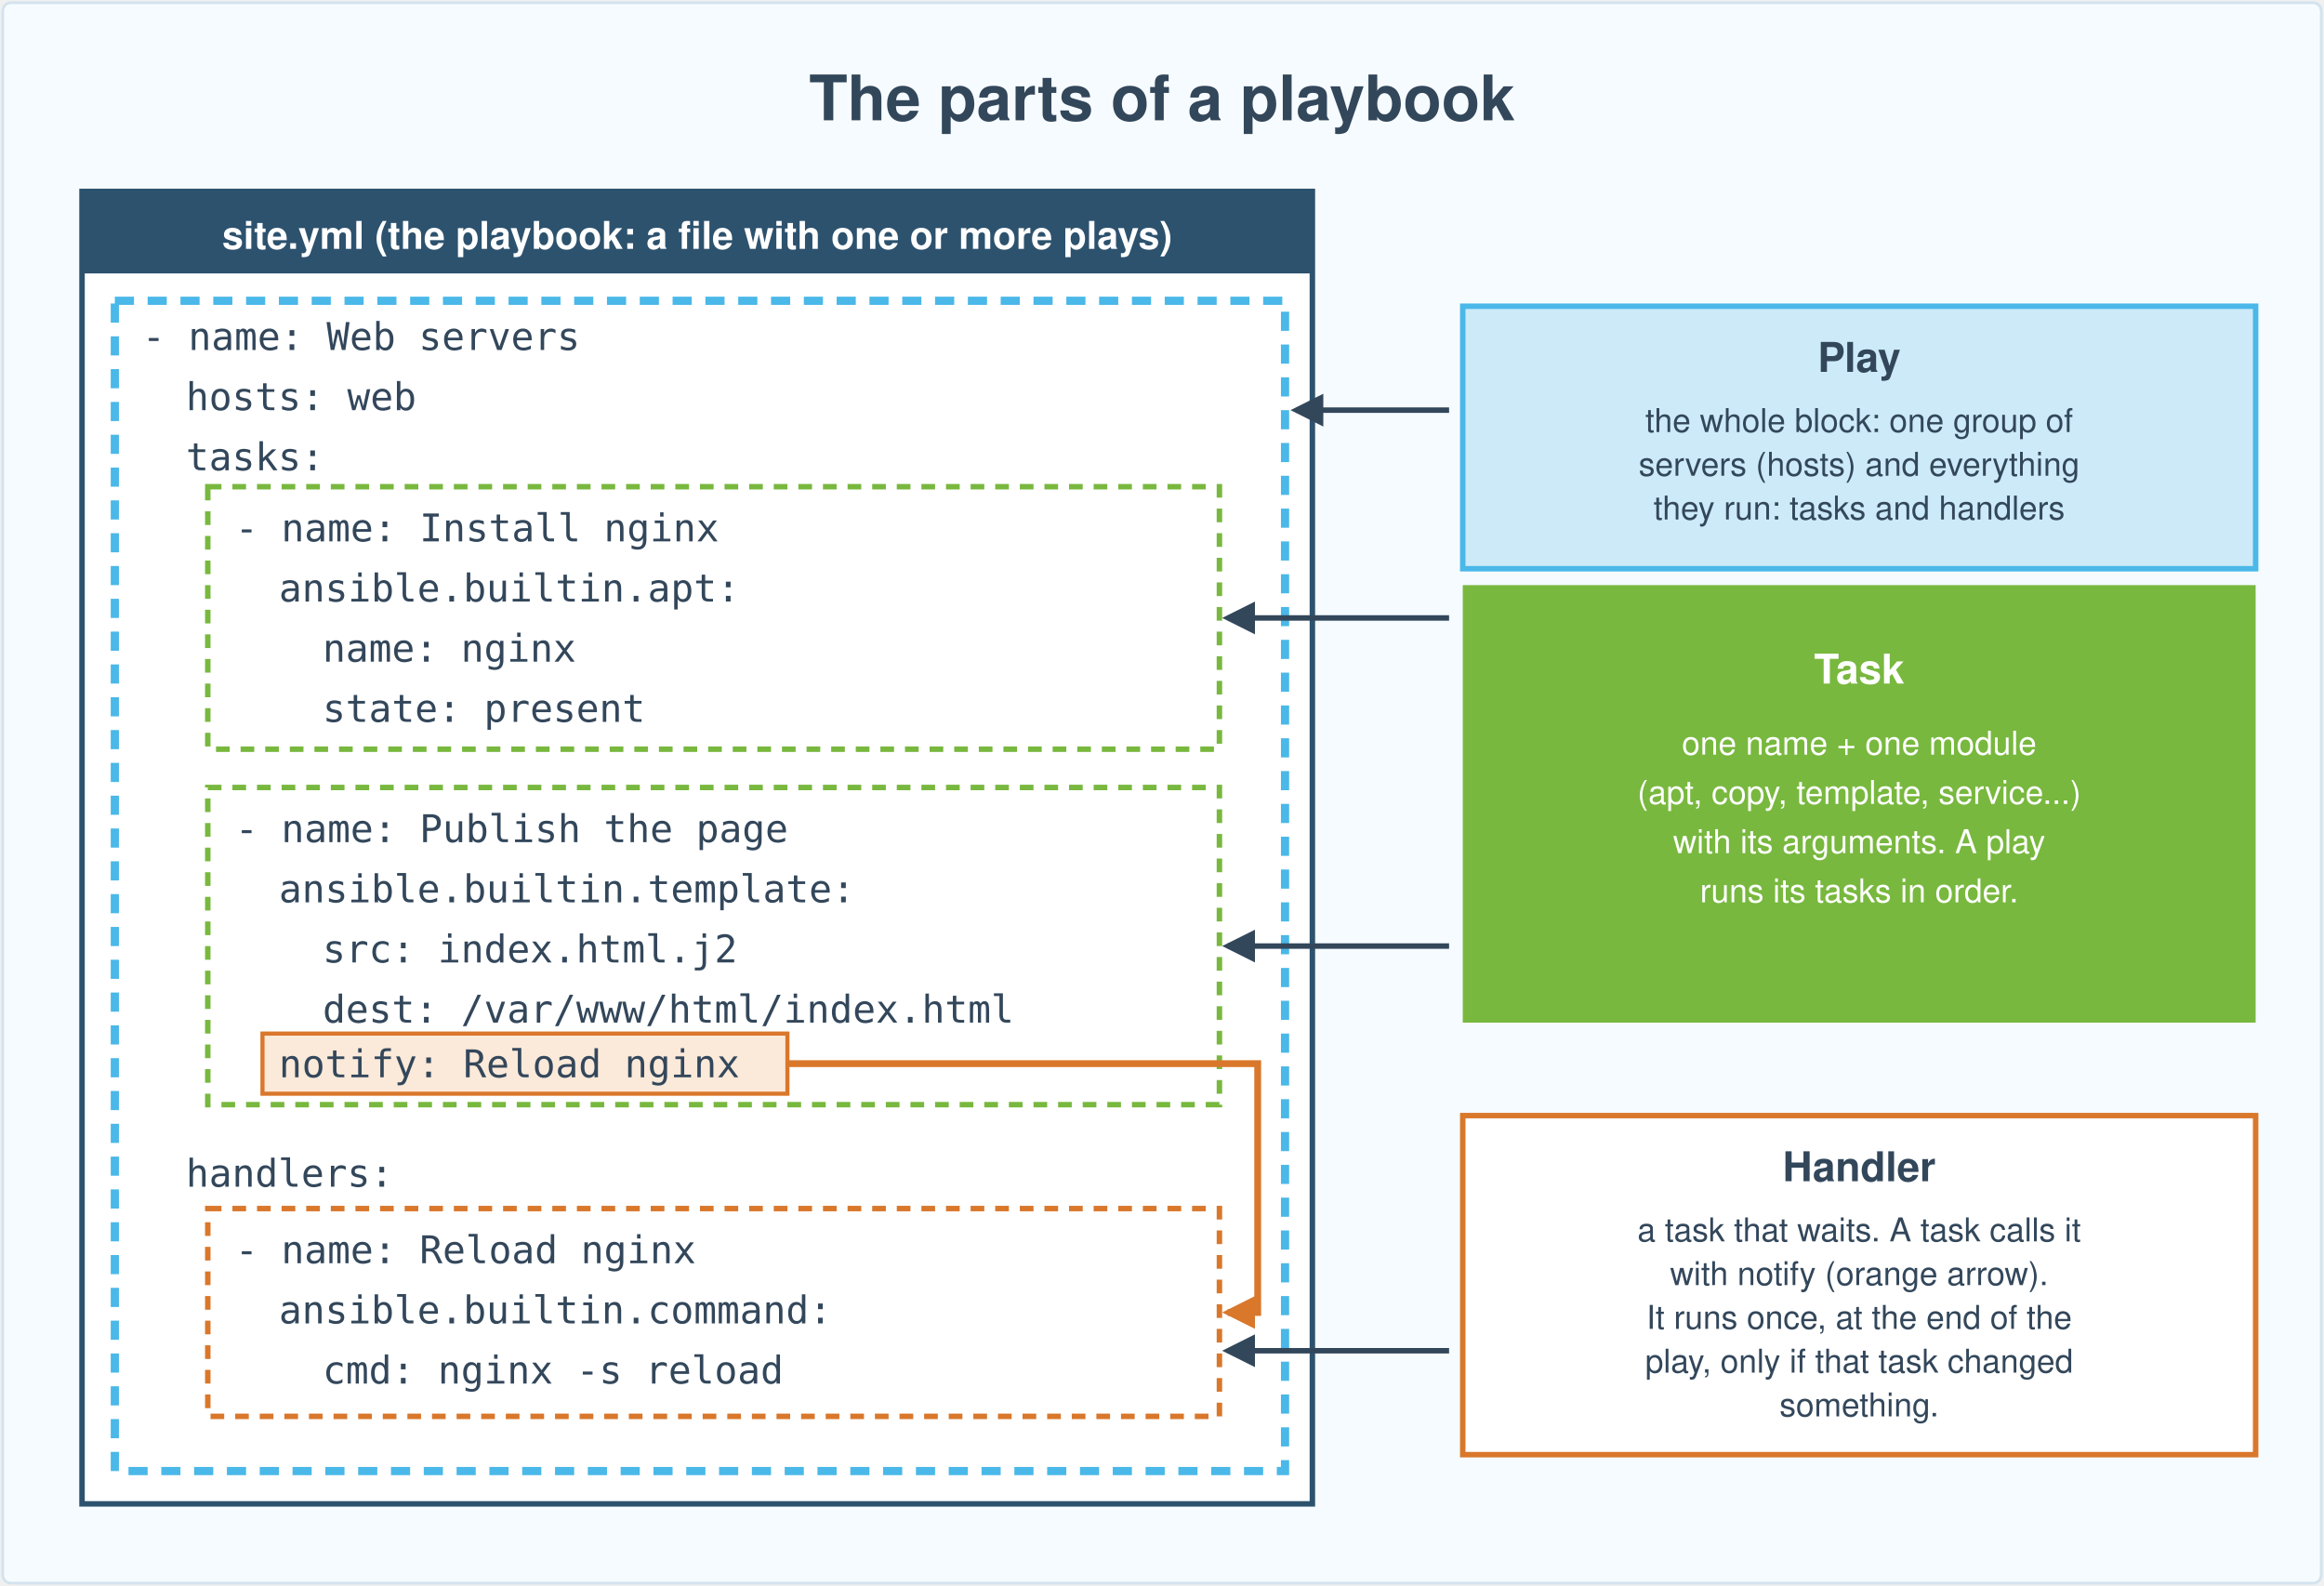
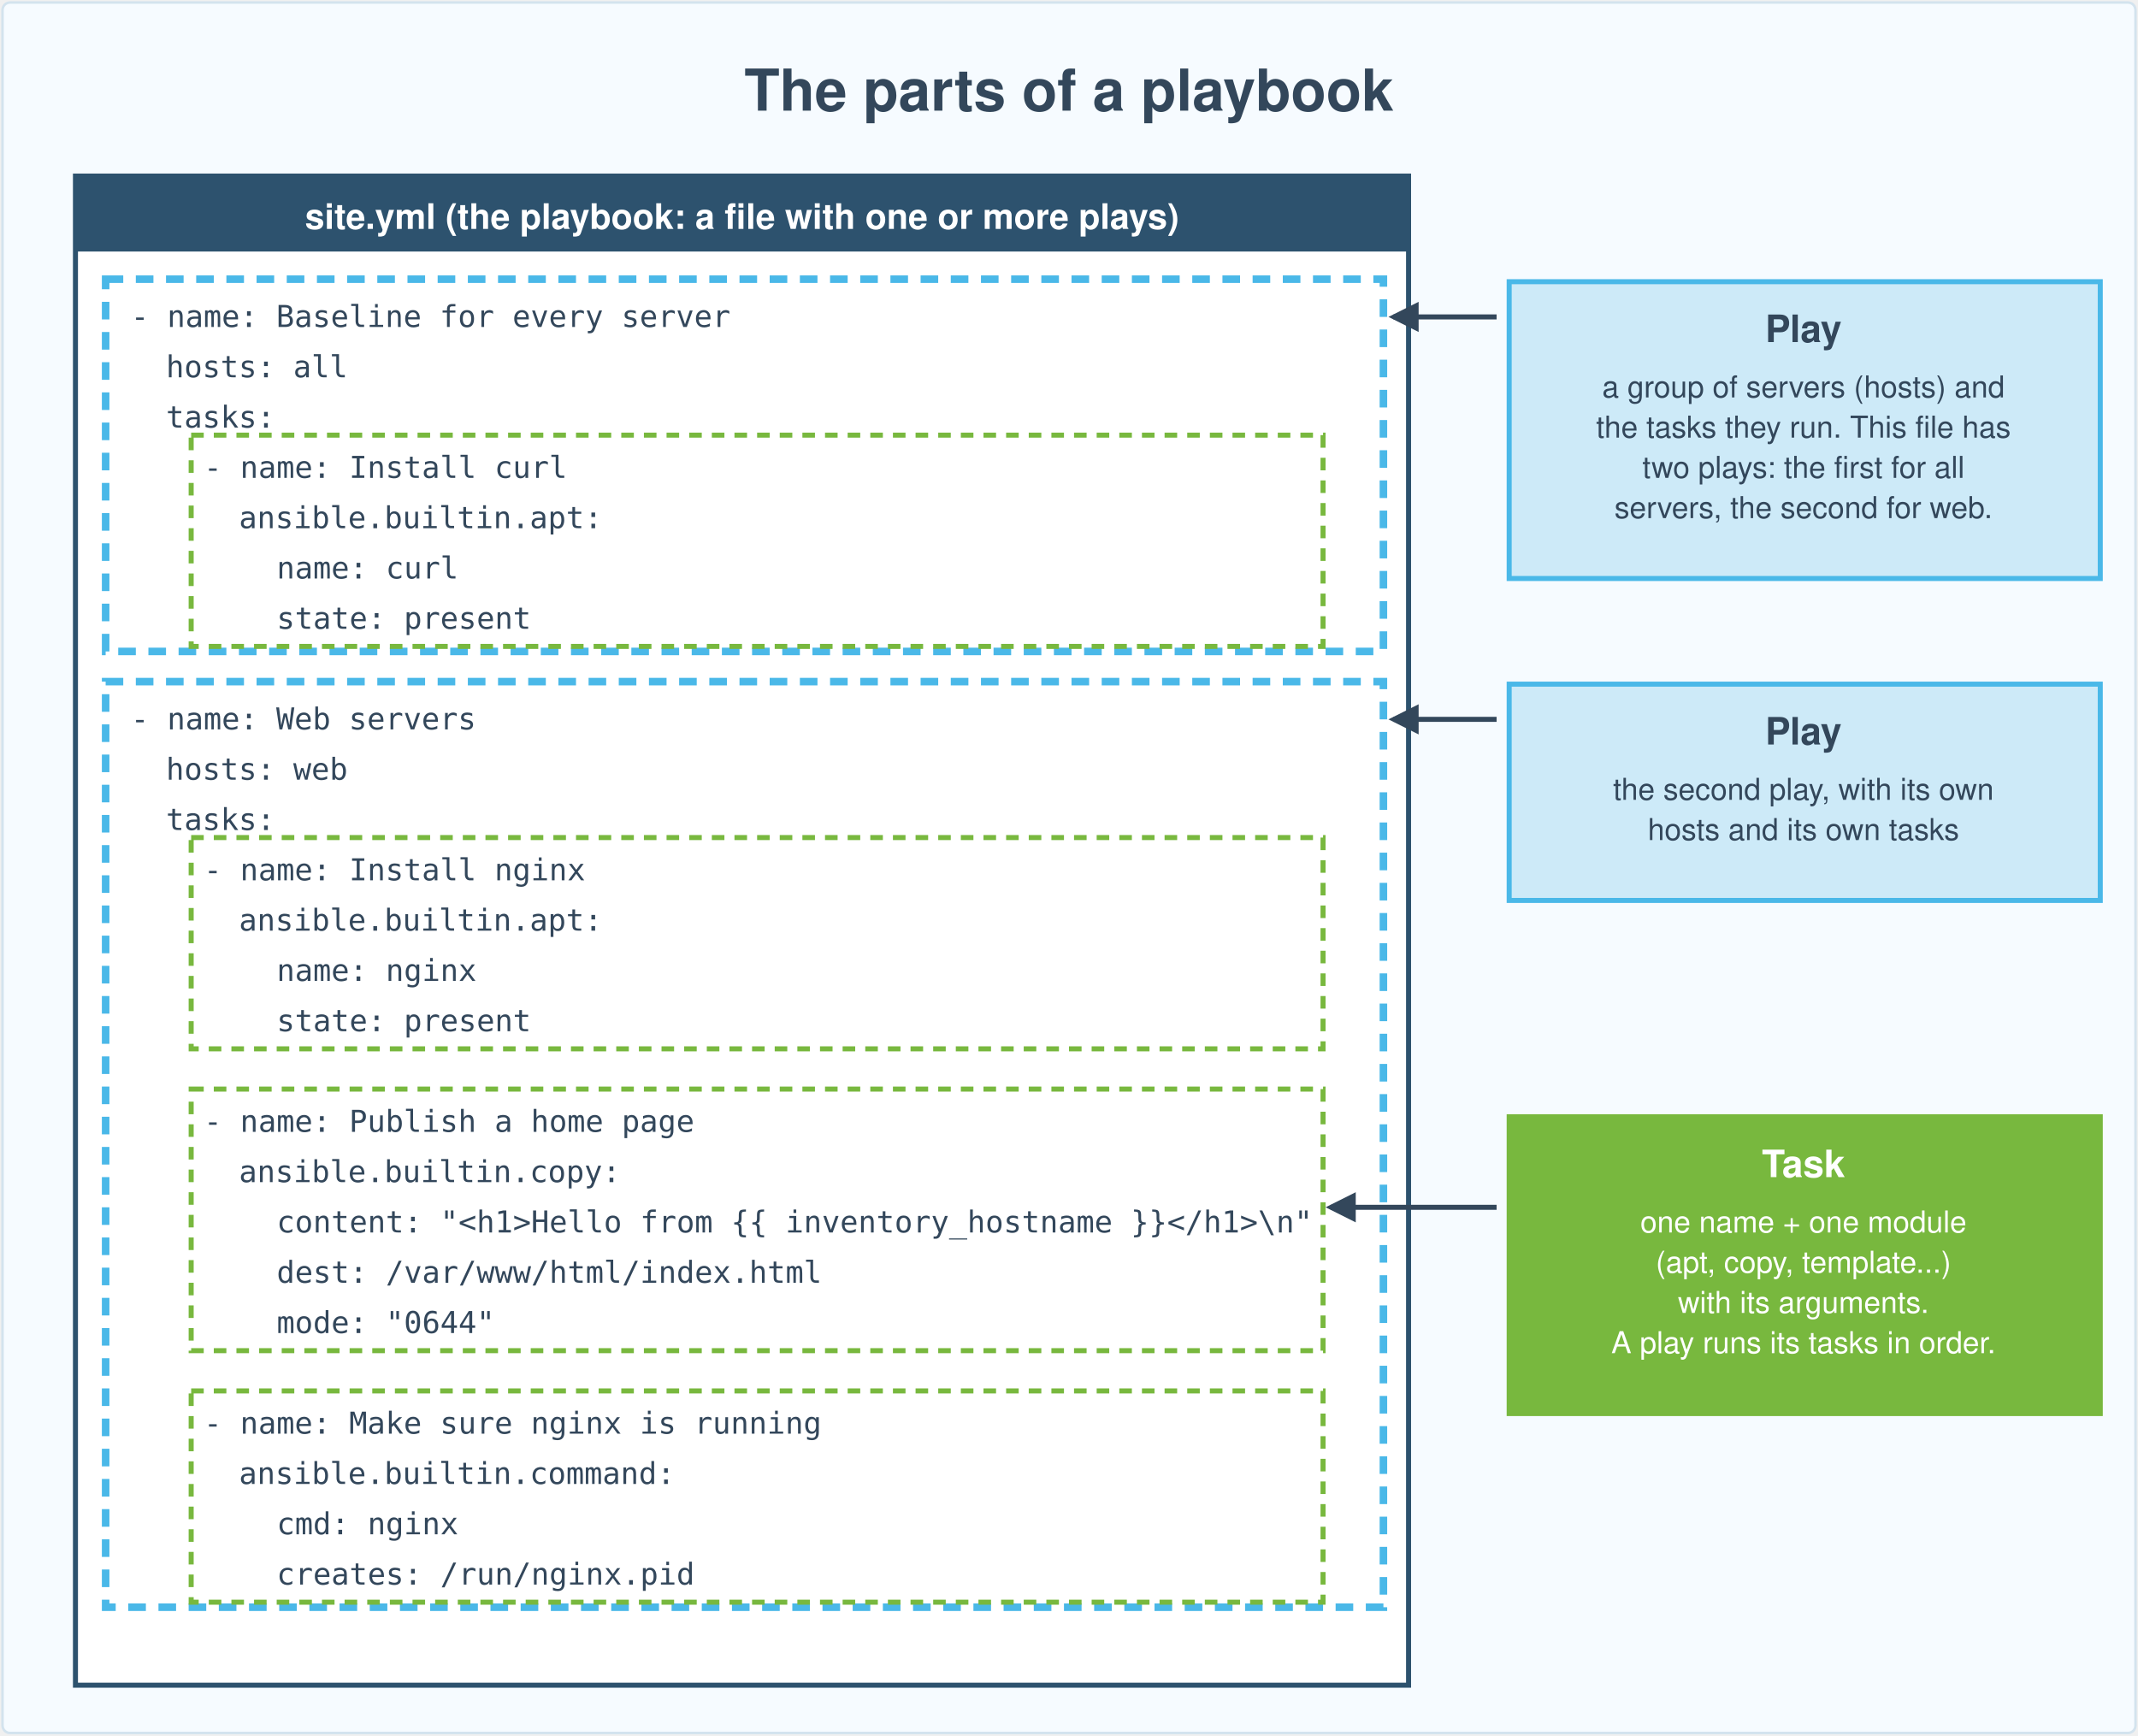
- <svg xmlns="http://www.w3.org/2000/svg" viewBox="0 0 850 580" font-family="Helvetica, Arial, sans-serif" font-weight="700" text-anchor="middle">
+ <svg xmlns="http://www.w3.org/2000/svg" viewBox="0 0 850 690" font-family="Helvetica, Arial, sans-serif" font-weight="700" text-anchor="middle">
  <defs>
    <marker id="arrow" markerUnits="userSpaceOnUse" markerWidth="12" markerHeight="12" refX="10" refY="6" orient="auto">
      <path d="M0 0 L12 6 L0 12 Z" fill="#33475b" />
    </marker>
    <marker id="arrowo" markerUnits="userSpaceOnUse" markerWidth="12" markerHeight="12" refX="10" refY="6" orient="auto">
      <path d="M0 0 L12 6 L0 12 Z" fill="#d9772b" />
    </marker>
  </defs>
-   <rect x="1" y="1" width="848" height="578" rx="3" fill="#f6fbff" stroke="#d3e3ee" />
+   <rect x="1" y="1" width="848" height="688" rx="3" fill="#f6fbff" stroke="#d3e3ee" />
  <text x="425" y="44" font-size="23" fill="#33475b">The parts of a playbook</text>
-   <rect x="30" y="70" width="450" height="480" fill="#fff" stroke="#2d526e" stroke-width="2" />
-   <rect x="30" y="70" width="450" height="30" fill="#2d526e" />
-   <text x="255" y="91" font-size="14" fill="#fff">site.yml  (the playbook: a file with one or more plays)</text>
-   <rect x="42" y="110" width="428" height="428" fill="none" stroke="#4ab8e8" stroke-width="3" stroke-dasharray="7 5" />
-   <rect x="76" y="178" width="370" height="96" fill="none" stroke="#78b83e" stroke-width="2" stroke-dasharray="5 4" />
-   <rect x="76" y="288" width="370" height="116" fill="none" stroke="#78b83e" stroke-width="2" stroke-dasharray="5 4" />
-   <rect x="76" y="442" width="370" height="76" fill="none" stroke="#d9772b" stroke-width="2" stroke-dasharray="5 4" />
-   <rect x="96" y="378" width="192" height="22" fill="#fbe9d9" stroke="#d9772b" stroke-width="1.5" />
-   <g font-family="Consolas, Menlo, monospace" font-weight="400" font-size="14" fill="#33475b" text-anchor="start">
-     <text x="52" y="128">- name: Web servers</text>
-     <text x="68" y="150">hosts: web</text>
-     <text x="68" y="172">tasks:</text>
-     <text x="86" y="198">- name: Install nginx</text>
-     <text x="102" y="220">ansible.builtin.apt:</text>
-     <text x="118" y="242">name: nginx</text>
-     <text x="118" y="264">state: present</text>
-     <text x="86" y="308">- name: Publish the page</text>
-     <text x="102" y="330">ansible.builtin.template:</text>
-     <text x="118" y="352">src: index.html.j2</text>
-     <text x="118" y="374">dest: /var/www/html/index.html</text>
-     <text x="102" y="394">notify: Reload nginx</text>
-     <text x="68" y="434">handlers:</text>
-     <text x="86" y="462">- name: Reload nginx</text>
-     <text x="102" y="484">ansible.builtin.command:</text>
-     <text x="118" y="506">cmd: nginx -s reload</text>
+   <rect x="30" y="70" width="530" height="600" fill="#fff" stroke="#2d526e" stroke-width="2" />
+   <rect x="30" y="70" width="530" height="30" fill="#2d526e" />
+   <text x="295" y="91" font-size="14" fill="#fff">site.yml  (the playbook: a file with one or more plays)</text>
+   <rect x="42" y="111" width="508" height="148" fill="none" stroke="#4ab8e8" stroke-width="3" stroke-dasharray="7 5" />
+   <rect x="42" y="271" width="508" height="368" fill="none" stroke="#4ab8e8" stroke-width="3" stroke-dasharray="7 5" />
+   <rect x="76" y="173" width="450" height="84" fill="none" stroke="#78b83e" stroke-width="2" stroke-dasharray="5 4" />
+   <rect x="76" y="333" width="450" height="84" fill="none" stroke="#78b83e" stroke-width="2" stroke-dasharray="5 4" />
+   <rect x="76" y="433" width="450" height="104" fill="none" stroke="#78b83e" stroke-width="2" stroke-dasharray="5 4" />
+   <rect x="76" y="553" width="450" height="84" fill="none" stroke="#78b83e" stroke-width="2" stroke-dasharray="5 4" />
+   <g font-family="Consolas, Menlo, monospace" font-weight="400" font-size="12" fill="#33475b" text-anchor="start">
+     <text x="52" y="130">- name: Baseline for every server</text>
+     <text x="66" y="150">hosts: all</text>
+     <text x="66" y="170">tasks:</text>
+     <text x="81" y="190">- name: Install curl</text>
+     <text x="95" y="210">ansible.builtin.apt:</text>
+     <text x="110" y="230">name: curl</text>
+     <text x="110" y="250">state: present</text>
+     <text x="52" y="290">- name: Web servers</text>
+     <text x="66" y="310">hosts: web</text>
+     <text x="66" y="330">tasks:</text>
+     <text x="81" y="350">- name: Install nginx</text>
+     <text x="95" y="370">ansible.builtin.apt:</text>
+     <text x="110" y="390">name: nginx</text>
+     <text x="110" y="410">state: present</text>
+     <text x="81" y="450">- name: Publish a home page</text>
+     <text x="95" y="470">ansible.builtin.copy:</text>
+     <text x="110" y="490">content: "&lt;h1&gt;Hello from {{ inventory_hostname }}&lt;/h1&gt;\n"</text>
+     <text x="110" y="510">dest: /var/www/html/index.html</text>
+     <text x="110" y="530">mode: "0644"</text>
+     <text x="81" y="570">- name: Make sure nginx is running</text>
+     <text x="95" y="590">ansible.builtin.command:</text>
+     <text x="110" y="610">cmd: nginx</text>
+     <text x="110" y="630">creates: /run/nginx.pid</text>
  </g>
-   <path d="M288 389 H460 V480 H449" stroke="#d9772b" stroke-width="2.5" fill="none" marker-end="url(#arrowo)" />
-   <path d="M530 150 H474" stroke="#33475b" stroke-width="2" fill="none" marker-end="url(#arrow)" />
-   <rect x="535" y="112" width="290" height="96" fill="#cdeaf8" stroke="#4ab8e8" stroke-width="2" />
-   <text x="680" y="136" font-size="15" fill="#33475b">Play</text>
-   <text x="680" y="158" font-size="12" font-weight="400" fill="#33475b">the whole block: one group of</text>
-   <text x="680" y="174" font-size="12" font-weight="400" fill="#33475b">servers (hosts) and everything</text>
-   <text x="680" y="190" font-size="12" font-weight="400" fill="#33475b">they run: tasks and handlers</text>
-   <path d="M530 226 H449" stroke="#33475b" stroke-width="2" fill="none" marker-end="url(#arrow)" />
-   <path d="M530 346 H449" stroke="#33475b" stroke-width="2" fill="none" marker-end="url(#arrow)" />
-   <rect x="535" y="214" width="290" height="160" fill="#78b83e" />
-   <text x="680" y="250" font-size="15" fill="#fff">Task</text>
-   <text x="680" y="276" font-size="12" font-weight="400" fill="#fff">one name + one module</text>
-   <text x="680" y="294" font-size="12" font-weight="400" fill="#fff">(apt, copy, template, service...)</text>
-   <text x="680" y="312" font-size="12" font-weight="400" fill="#fff">with its arguments. A play</text>
-   <text x="680" y="330" font-size="12" font-weight="400" fill="#fff">runs its tasks in order.</text>
-   <path d="M530 494 H449" stroke="#33475b" stroke-width="2" fill="none" marker-end="url(#arrow)" />
-   <rect x="535" y="408" width="290" height="124" fill="#fff" stroke="#d9772b" stroke-width="2" />
-   <text x="680" y="432" font-size="15" fill="#33475b">Handler</text>
-   <text x="680" y="454" font-size="12" font-weight="400" fill="#33475b">a task that waits. A task calls it</text>
-   <text x="680" y="470" font-size="12" font-weight="400" fill="#33475b">with notify (orange arrow).</text>
-   <text x="680" y="486" font-size="12" font-weight="400" fill="#33475b">It runs once, at the end of the</text>
-   <text x="680" y="502" font-size="12" font-weight="400" fill="#33475b">play, only if that task changed</text>
-   <text x="680" y="518" font-size="12" font-weight="400" fill="#33475b">something.</text>
+   <rect x="600" y="112" width="235" height="118" fill="#cdeaf8" stroke="#4ab8e8" stroke-width="2" />
+   <text x="717" y="136" font-size="15" fill="#33475b">Play</text>
+   <text x="717" y="158" font-size="12" font-weight="400" fill="#33475b">a group of servers (hosts) and</text>
+   <text x="717" y="174" font-size="12" font-weight="400" fill="#33475b">the tasks they run. This file has</text>
+   <text x="717" y="190" font-size="12" font-weight="400" fill="#33475b">two plays: the first for all</text>
+   <text x="717" y="206" font-size="12" font-weight="400" fill="#33475b">servers, the second for web.</text>
+   <path d="M595 126 H554" stroke="#33475b" stroke-width="2" fill="none" marker-end="url(#arrow)" />
+   <rect x="600" y="272" width="235" height="86" fill="#cdeaf8" stroke="#4ab8e8" stroke-width="2" />
+   <text x="717" y="296" font-size="15" fill="#33475b">Play</text>
+   <text x="717" y="318" font-size="12" font-weight="400" fill="#33475b">the second play, with its own</text>
+   <text x="717" y="334" font-size="12" font-weight="400" fill="#33475b">hosts and its own tasks</text>
+   <path d="M595 286 H554" stroke="#33475b" stroke-width="2" fill="none" marker-end="url(#arrow)" />
+   <rect x="600" y="444" width="235" height="118" fill="#78b83e" stroke="#78b83e" stroke-width="2" />
+   <text x="717" y="468" font-size="15" fill="#fff">Task</text>
+   <text x="717" y="490" font-size="12" font-weight="400" fill="#fff">one name + one module</text>
+   <text x="717" y="506" font-size="12" font-weight="400" fill="#fff">(apt, copy, template...)</text>
+   <text x="717" y="522" font-size="12" font-weight="400" fill="#fff">with its arguments.</text>
+   <text x="717" y="538" font-size="12" font-weight="400" fill="#fff">A play runs its tasks in order.</text>
+   <path d="M595 480 H529" stroke="#33475b" stroke-width="2" fill="none" marker-end="url(#arrow)" />
</svg>
